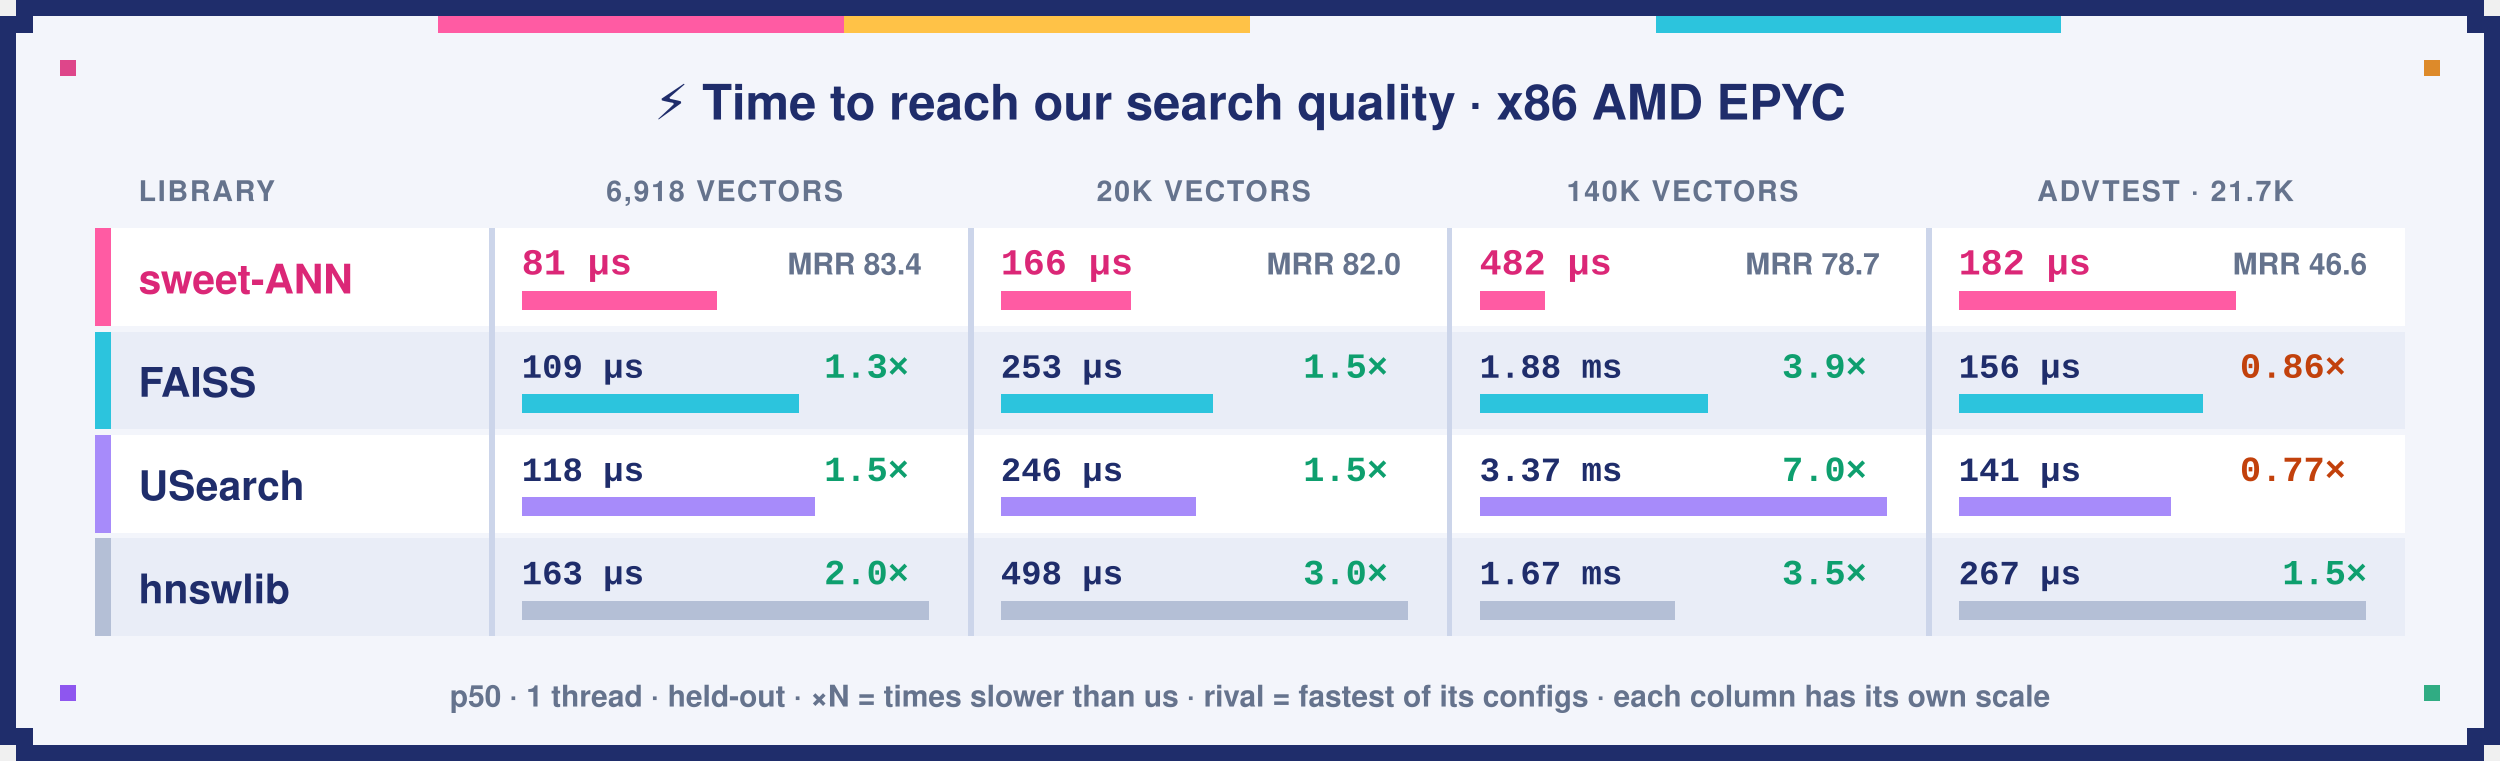
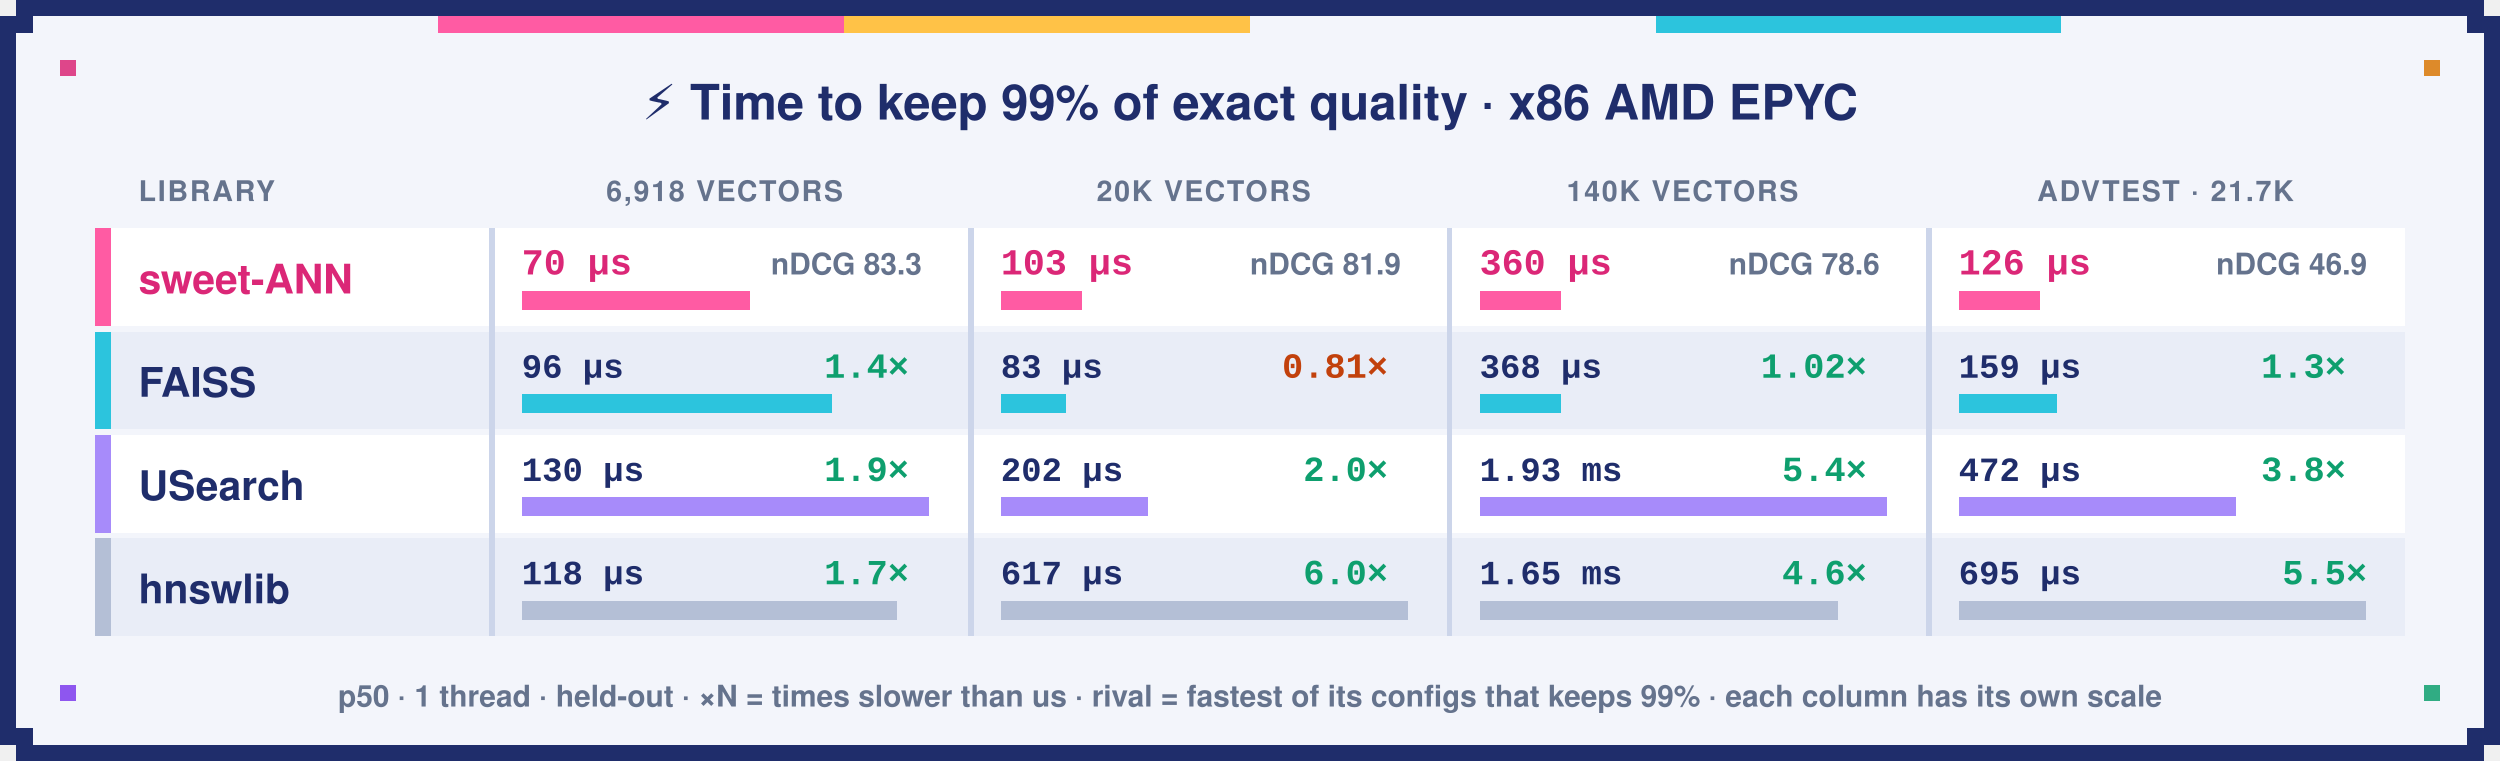
- <svg xmlns="http://www.w3.org/2000/svg" viewBox="0 0 920 280" fill="#1f2d6b" font-family="-apple-system,BlinkMacSystemFont,Segoe UI,Helvetica,Arial,Apple Color Emoji,Segoe UI Emoji,sans-serif" font-weight="800" text-anchor="middle" shape-rendering="crispEdges" aria-label="Time each library needs to reach sweet-ANN MRR@10 on x86 AMD EPYC, p50, 1 thread, and how many times slower than sweet-ANN; each rival is the fastest of its configs. 6,918 vectors: sweet-ANN 81 µs, FAISS 109 µs (1.3x), USearch 118 µs (1.5x), hnswlib 163 µs (2.0x). 20k vectors: sweet-ANN 166 µs, FAISS 253 µs (1.5x), USearch 246 µs (1.5x), hnswlib 498 µs (3.0x). 140k vectors: sweet-ANN 482 µs, FAISS 1.88 ms (3.9x), USearch 3.37 ms (7.0x), hnswlib 1.67 ms (3.5x). AdvTest 21.7k: sweet-ANN 182 µs, FAISS 156 µs (0.9x), USearch 141 µs (0.8x), hnswlib 267 µs (1.5x).">
+ <svg xmlns="http://www.w3.org/2000/svg" viewBox="0 0 920 280" fill="#1f2d6b" font-family="-apple-system,BlinkMacSystemFont,Segoe UI,Helvetica,Arial,Apple Color Emoji,Segoe UI Emoji,sans-serif" font-weight="800" text-anchor="middle" shape-rendering="crispEdges" aria-label="Time each library needs to keep 99% of exact-search quality (nDCG@10) on x86 AMD EPYC, p50, 1 thread, held-out, and how many times slower than sweet-ANN; each rival is the fastest of its configs that keeps 99%. 6,918 vectors: sweet-ANN 70 µs, FAISS 96 µs (1.4x), USearch 130 µs (1.9x), hnswlib 118 µs (1.7x). 20k vectors: sweet-ANN 103 µs, FAISS 83 µs (0.81x), USearch 202 µs (2.0x), hnswlib 617 µs (6.0x). 140k vectors: sweet-ANN 360 µs, FAISS 368 µs (1.02x), USearch 1.93 ms (5.4x), hnswlib 1.65 ms (4.6x). AdvTest 21.7k: sweet-ANN 126 µs, FAISS 159 µs (1.3x), USearch 472 µs (3.8x), hnswlib 695 µs (5.5x).">
  <style>.h{fill:#65738d;font-size:10.5px;font-weight:700;letter-spacing:.65px}.s{fill:#65738d;font-size:11px;font-weight:600}.d{font-family:ui-monospace,SFMono-Regular,SF Mono,Menlo,Consolas,Liberation Mono,monospace;font-weight:600}</style>
  <path d="M6 0h908v6h6v268h-6v6H6v-6H0V6h6z" />
  <path fill="#f3f5fb" d="M12 6h896v6h6v256h-6v6H12v-6H6V12h6z" />
  <path fill="#ff5ba3" d="M161.333 6h149.3v6h-149.3z" />
  <path fill="#ffc247" d="M310.7 6h149.3v6h-149.3z" />
  <path fill="#2cc4dd" d="M609.3 6h149.3v6h-149.3z" />
  <g opacity=".85">
    <path fill="#db2777" d="M22 22h6v6h-6z" />
    <path fill="#d97706" d="M892 22h6v6h-6z" />
    <path fill="#7c3aed" d="M22 252h6v6h-6z" />
    <path fill="#0e9f6e" d="M892 252h6v6h-6z" />
  </g>
-   <text x="460" y="44" font-size="18">⚡ Time to reach our search quality · x86 AMD EPYC</text>
+   <text x="460" y="44" font-size="18">⚡ Time to keep 99% of exact quality · x86 AMD EPYC</text>
  <path fill="#fff" d="M35 84h850v36H35zM35 160h850v36H35z" />
  <path fill="#e9edf7" d="M35 122h850v36H35zM35 198h850v36H35z" />
-   <path fill="#ff5ba3" d="M35 84h6v36h-6zM192 107h72v7h-72zM368.3 107h48v7h-48zM544.5 107h24v7h-24zM720.8 107h102v7h-102z" />
-   <path fill="#2cc4dd" d="M35 122h6v36h-6zM192 145h102v7h-102zM368.3 145h78v7h-78zM544.5 145h84v7h-84zM720.8 145h90v7h-90z" />
-   <path fill="#a78bfa" d="M35 160h6v36h-6zM192 183h108v7h-108zM368.3 183h72v7h-72zM544.5 183h150v7h-150zM720.8 183h78v7h-78z" />
-   <path fill="#b4bfd6" d="M35 198h6v36h-6zM192 221h150v7h-150zM368.3 221h150v7h-150zM544.5 221h72v7h-72zM720.8 221h150v7h-150z" />
+   <path fill="#ff5ba3" d="M35 84h6v36h-6zM192 107h84v7h-84zM368.3 107h30v7h-30zM544.5 107h30v7h-30zM720.8 107h30v7h-30z" />
+   <path fill="#2cc4dd" d="M35 122h6v36h-6zM192 145h114v7h-114zM368.3 145h24v7h-24zM544.5 145h30v7h-30zM720.8 145h36v7h-36z" />
+   <path fill="#a78bfa" d="M35 160h6v36h-6zM192 183h150v7h-150zM368.3 183h54v7h-54zM544.5 183h150v7h-150zM720.8 183h102v7h-102z" />
+   <path fill="#b4bfd6" d="M35 198h6v36h-6zM192 221h138v7h-138zM368.3 221h150v7h-150zM544.5 221h132v7h-132zM720.8 221h150v7h-150z" />
  <path fill="#ccd5ea" d="M180 84h2v150h-2zM356.3 84h2v150h-2zM532.5 84h2v150h-2zM708.8 84h2v150h-2z" />
  <text class="h">
    <tspan x="51" y="74" text-anchor="start">LIBRARY</tspan>
    <tspan x="268.1">6,918 VECTORS</tspan>
    <tspan x="444.4">20K VECTORS</tspan>
    <tspan x="620.6">140K VECTORS</tspan>
    <tspan x="796.9">ADVTEST · 21.7K</tspan>
  </text>
  <text text-anchor="start" font-size="15">
    <tspan x="51" y="108" fill="#db2777">sweet-ANN</tspan>
    <tspan x="51" y="146">FAISS</tspan>
    <tspan x="51" y="184">USearch</tspan>
    <tspan x="51" y="222">hnswlib</tspan>
  </text>
  <text text-anchor="start" class="d" font-size="13.5" fill="#db2777">
-     <tspan x="192" y="101">81 µs</tspan>
-     <tspan x="368.3" y="101">166 µs</tspan>
-     <tspan x="544.5" y="101">482 µs</tspan>
-     <tspan x="720.8" y="101">182 µs</tspan>
+     <tspan x="192" y="101">70 µs</tspan>
+     <tspan x="368.3" y="101">103 µs</tspan>
+     <tspan x="544.5" y="101">360 µs</tspan>
+     <tspan x="720.8" y="101">126 µs</tspan>
  </text>
  <text text-anchor="end" class="s">
-     <tspan x="342.3" y="101">MRR 83.4</tspan>
-     <tspan x="518.6" y="101">MRR 82.0</tspan>
-     <tspan x="694.8" y="101">MRR 78.7</tspan>
-     <tspan x="871.1" y="101">MRR 46.6</tspan>
+     <tspan x="342.3" y="101">nDCG 83.3</tspan>
+     <tspan x="518.6" y="101">nDCG 81.9</tspan>
+     <tspan x="694.8" y="101">nDCG 78.6</tspan>
+     <tspan x="871.1" y="101">nDCG 46.9</tspan>
  </text>
  <text text-anchor="start" class="d" font-size="12.5">
-     <tspan x="192" y="139">109 µs</tspan>
-     <tspan x="368.3" y="139">253 µs</tspan>
-     <tspan x="544.5" y="139">1.88 ms</tspan>
-     <tspan x="720.8" y="139">156 µs</tspan>
-     <tspan x="192" y="177">118 µs</tspan>
-     <tspan x="368.3" y="177">246 µs</tspan>
-     <tspan x="544.5" y="177">3.37 ms</tspan>
-     <tspan x="720.8" y="177">141 µs</tspan>
-     <tspan x="192" y="215">163 µs</tspan>
-     <tspan x="368.3" y="215">498 µs</tspan>
-     <tspan x="544.5" y="215">1.67 ms</tspan>
-     <tspan x="720.8" y="215">267 µs</tspan>
+     <tspan x="192" y="139">96 µs</tspan>
+     <tspan x="368.3" y="139">83 µs</tspan>
+     <tspan x="544.5" y="139">368 µs</tspan>
+     <tspan x="720.8" y="139">159 µs</tspan>
+     <tspan x="192" y="177">130 µs</tspan>
+     <tspan x="368.3" y="177">202 µs</tspan>
+     <tspan x="544.5" y="177">1.93 ms</tspan>
+     <tspan x="720.8" y="177">472 µs</tspan>
+     <tspan x="192" y="215">118 µs</tspan>
+     <tspan x="368.3" y="215">617 µs</tspan>
+     <tspan x="544.5" y="215">1.65 ms</tspan>
+     <tspan x="720.8" y="215">695 µs</tspan>
  </text>
  <text text-anchor="end" class="d" font-size="13" font-weight="700" fill="#0e9f6e">
-     <tspan x="342.3" y="139">1.3×</tspan>
-     <tspan x="518.6" y="139">1.5×</tspan>
-     <tspan x="694.8" y="139">3.9×</tspan>
-     <tspan x="871.1" y="139" fill="#c2410c">0.86×</tspan>
-     <tspan x="342.3" y="177">1.5×</tspan>
-     <tspan x="518.6" y="177">1.5×</tspan>
-     <tspan x="694.8" y="177">7.0×</tspan>
-     <tspan x="871.1" y="177" fill="#c2410c">0.77×</tspan>
-     <tspan x="342.3" y="215">2.0×</tspan>
-     <tspan x="518.6" y="215">3.0×</tspan>
-     <tspan x="694.8" y="215">3.5×</tspan>
-     <tspan x="871.1" y="215">1.5×</tspan>
+     <tspan x="342.3" y="139">1.4×</tspan>
+     <tspan x="518.6" y="139" fill="#c2410c">0.81×</tspan>
+     <tspan x="694.8" y="139">1.02×</tspan>
+     <tspan x="871.1" y="139">1.3×</tspan>
+     <tspan x="342.3" y="177">1.9×</tspan>
+     <tspan x="518.6" y="177">2.0×</tspan>
+     <tspan x="694.8" y="177">5.4×</tspan>
+     <tspan x="871.1" y="177">3.8×</tspan>
+     <tspan x="342.3" y="215">1.7×</tspan>
+     <tspan x="518.6" y="215">6.0×</tspan>
+     <tspan x="694.8" y="215">4.6×</tspan>
+     <tspan x="871.1" y="215">5.5×</tspan>
  </text>
-   <text x="460" y="260" class="s">p50 · 1 thread · held-out · ×N = times slower than us · rival = fastest of its configs · each column has its own scale</text>
+   <text x="460" y="260" class="s">p50 · 1 thread · held-out · ×N = times slower than us · rival = fastest of its configs that keeps 99% · each column has its own scale</text>
</svg>
